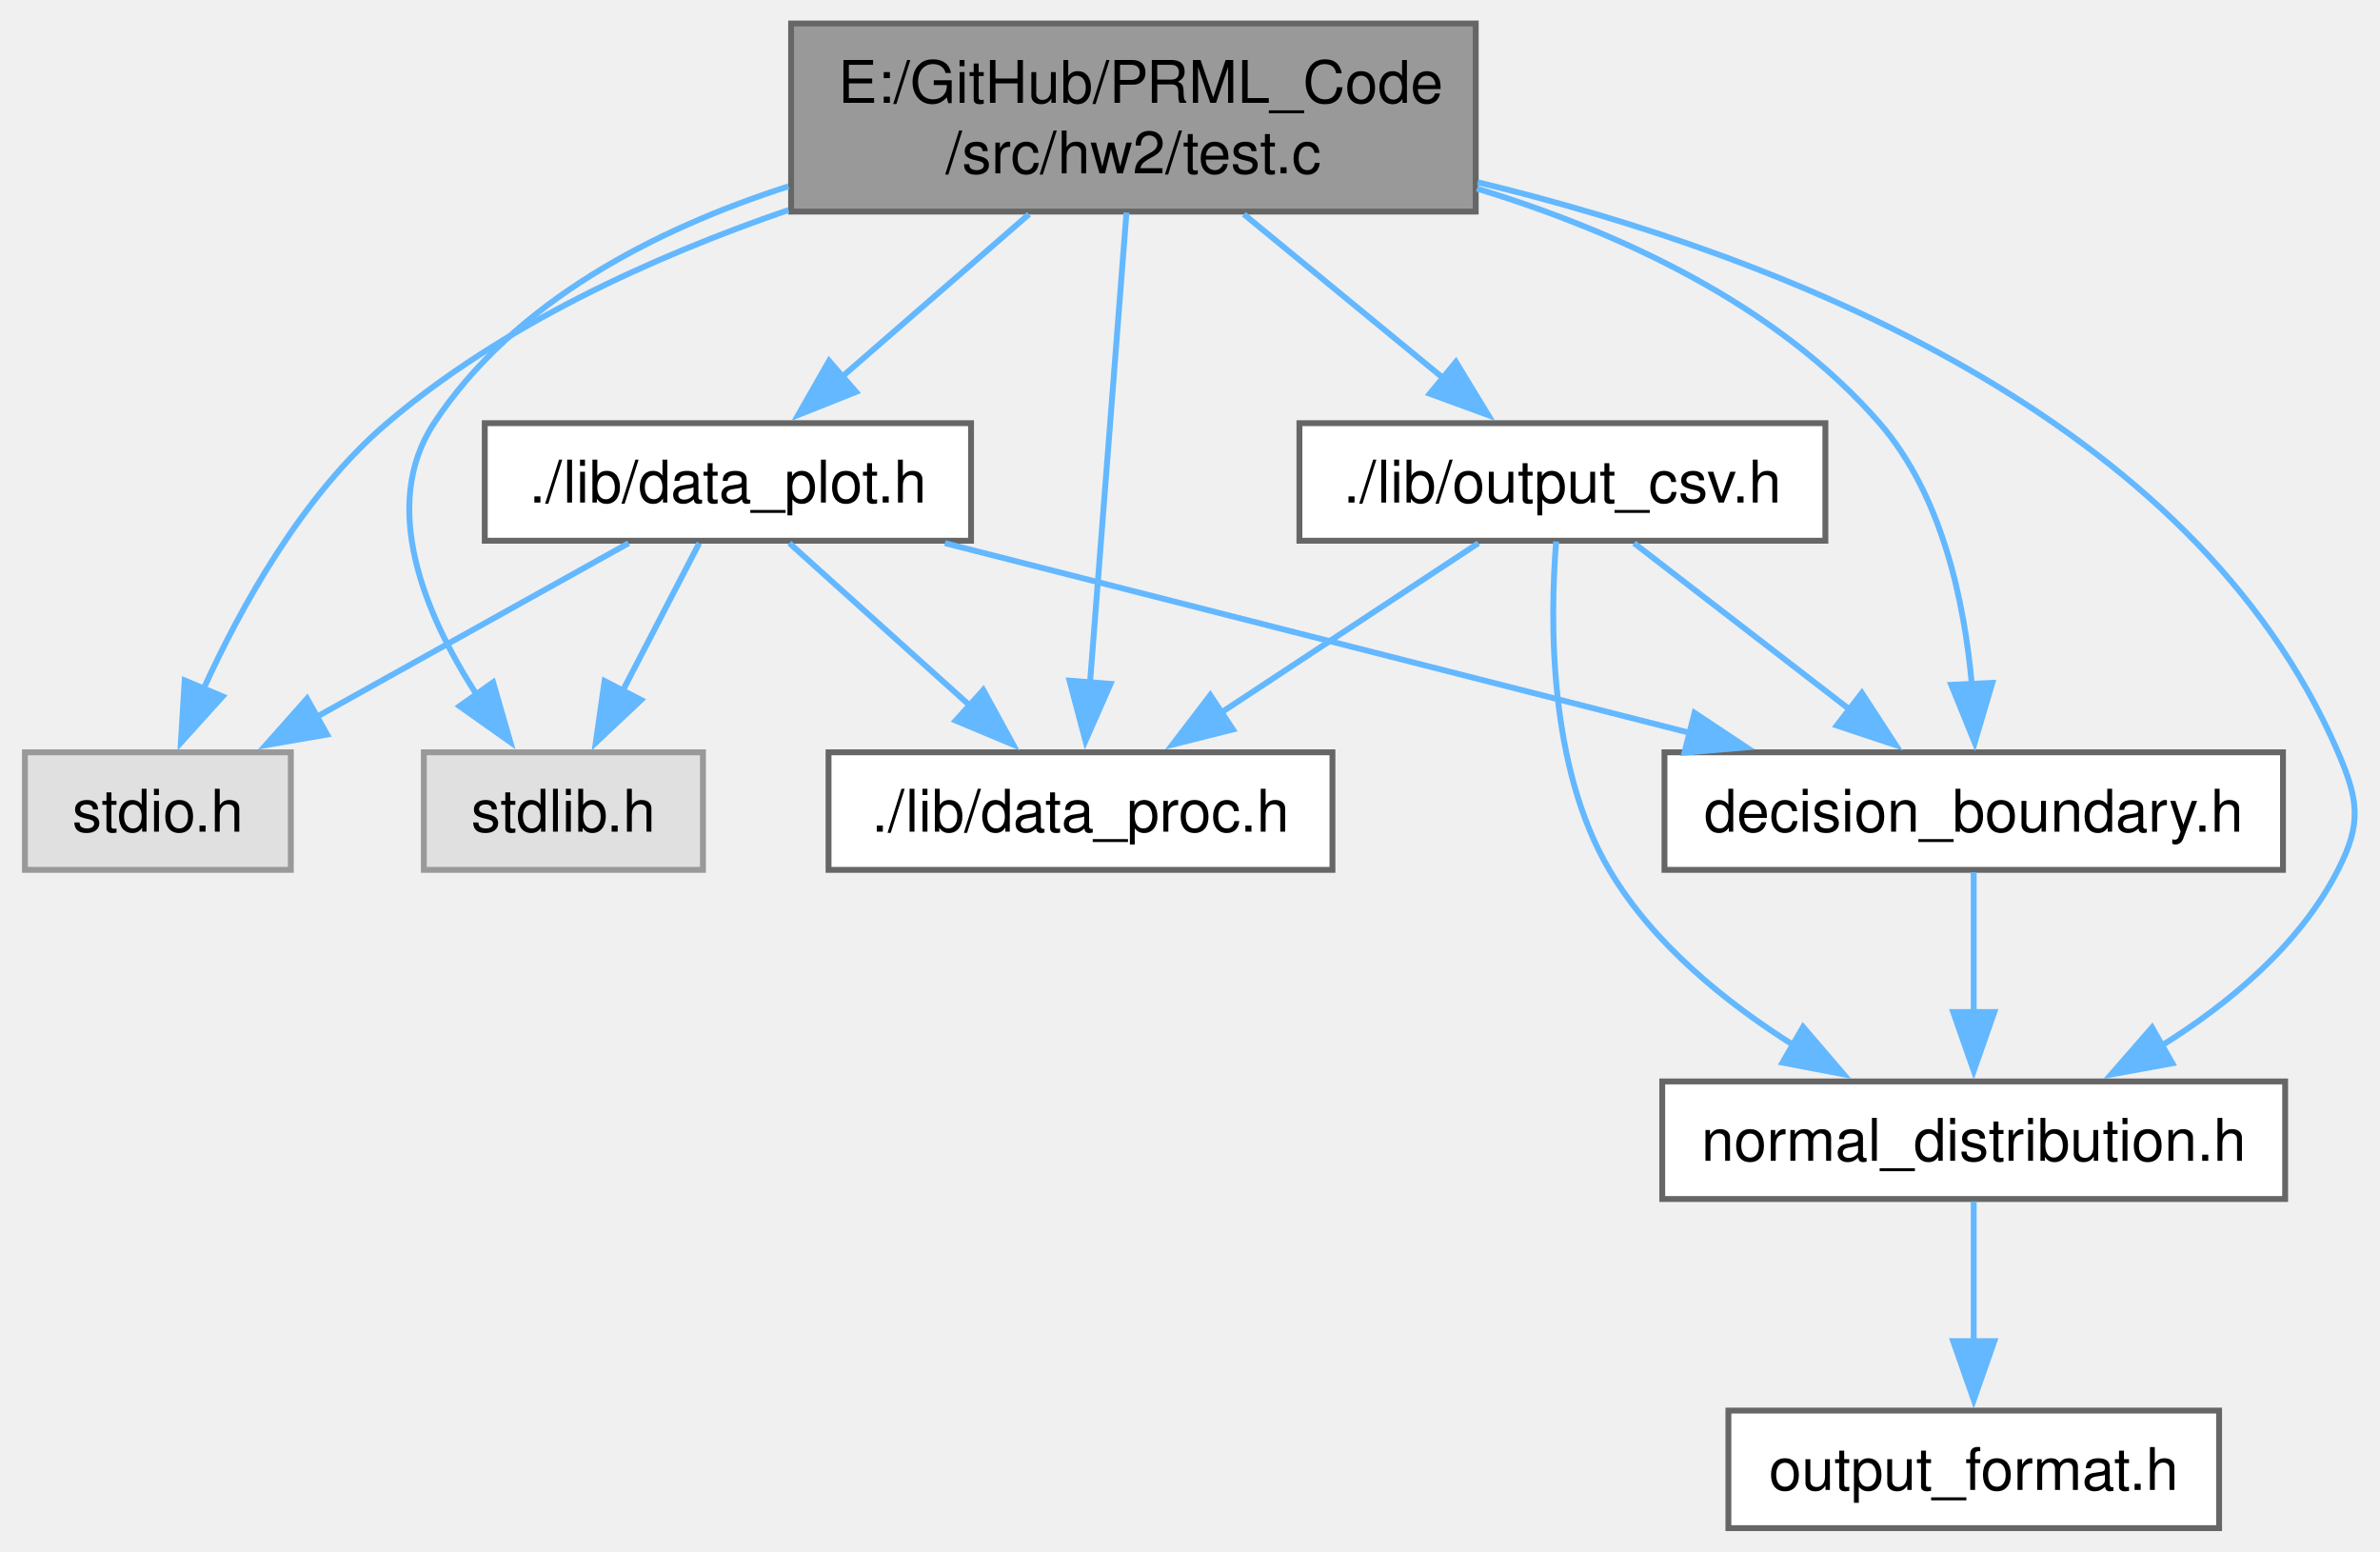
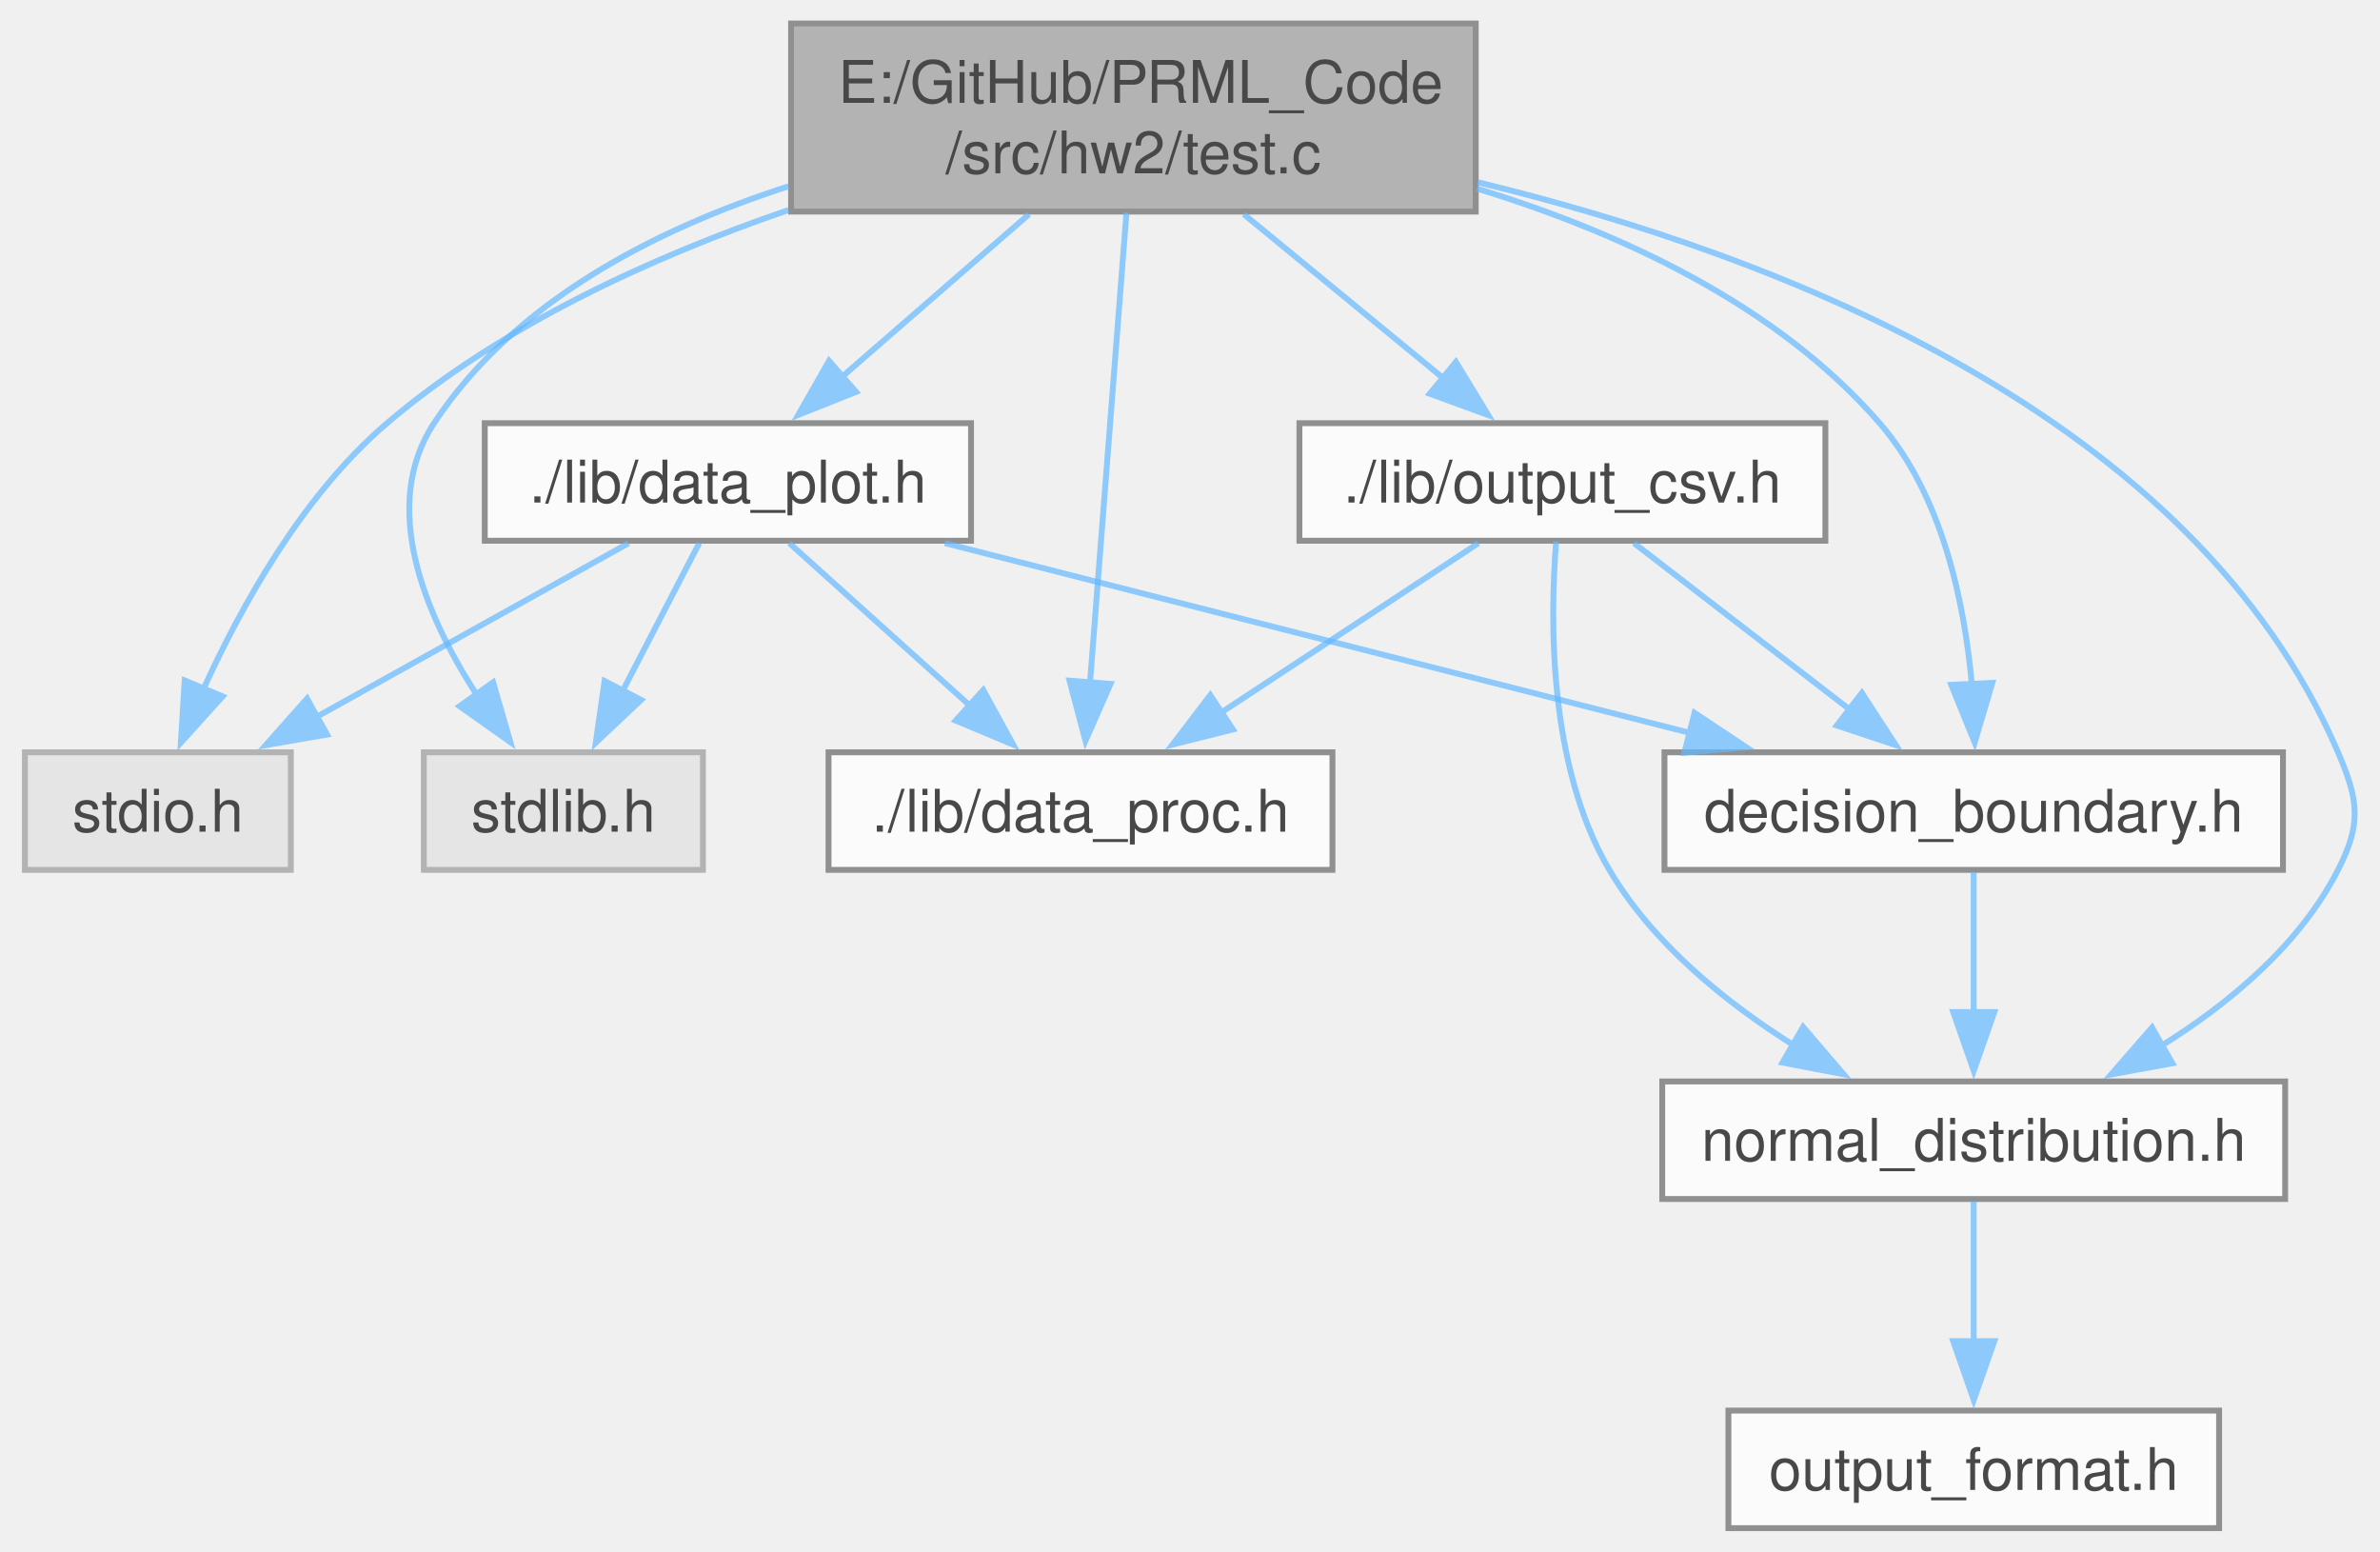
<svg xmlns="http://www.w3.org/2000/svg" xmlns:xlink="http://www.w3.org/1999/xlink" width="405pt" height="264pt" viewBox="0.00 0.00 404.52 264.00">
-   <g id="graph0" class="graph" transform="scale(1 1) rotate(0) translate(4 260)">
-     <g id="Node000001" class="node">
-       <g id="a_Node000001">
-         <a xlink:title=" ">
-           <polygon fill="#999999" stroke="#666666" points="246.88,-256 130.38,-256 130.38,-224 246.88,-224 246.88,-256" />
-           <text text-anchor="start" x="138.38" y="-242.5" font-family="Helvetica,sans-Serif" font-size="10.00">E:/GitHub/PRML_Code</text>
-           <text text-anchor="middle" x="188.62" y="-230.5" font-family="Helvetica,sans-Serif" font-size="10.00">/src/hw2/test.c</text>
-         </a>
+   <svg id="main" version="1.1" xml:space="preserve">
+     <style type="text/css">
+ .node, .edge {opacity: 0.7;}
+ .node.selected, .edge.selected {opacity: 1;}
+ .edge:hover path { stroke: red; }
+ .edge:hover polygon { stroke: red; fill: red; }
+ </style>
+     <svg id="graph" class="graph">
+       <g id="graph0" class="graph" transform="scale(1 1) rotate(0) translate(4 260)">
+         <g id="Node000001" class="node">
+           <g id="a_Node000001">
+             <a xlink:title=" ">
+               <polygon fill="#999999" stroke="#666666" points="246.88,-256 130.38,-256 130.38,-224 246.88,-224 246.88,-256" />
+               <text text-anchor="start" x="138.38" y="-242.5" font-family="Helvetica,sans-Serif" font-size="10.00">E:/GitHub/PRML_Code</text>
+               <text text-anchor="middle" x="188.62" y="-230.5" font-family="Helvetica,sans-Serif" font-size="10.00">/src/hw2/test.c</text>
+             </a>
+           </g>
+         </g>
+         <g id="Node000002" class="node">
+           <g id="a_Node000002">
+             <a xlink:title=" ">
+               <polygon fill="#e0e0e0" stroke="#999999" points="45.25,-132 0,-132 0,-112 45.25,-112 45.25,-132" />
+               <text text-anchor="middle" x="22.62" y="-118.5" font-family="Helvetica,sans-Serif" font-size="10.00">stdio.h</text>
+             </a>
+           </g>
+         </g>
+         <g id="edge1_Node000001_Node000002" class="edge">
+           <g id="a_edge1_Node000001_Node000002">
+             <a xlink:title=" ">
+               <path fill="none" stroke="#63b8ff" d="M129.94,-224.27C106.8,-216.33 81.15,-204.65 61.62,-188 47.24,-175.74 36.73,-156.78 30.26,-142.49" />
+               <polygon fill="#63b8ff" stroke="#63b8ff" points="33.64,-141.51 26.54,-133.65 27.19,-144.23 33.64,-141.51" />
+             </a>
+           </g>
+         </g>
+         <g id="Node000003" class="node">
+           <g id="a_Node000003">
+             <a xlink:title=" ">
+               <polygon fill="#e0e0e0" stroke="#999999" points="115.38,-132 67.88,-132 67.88,-112 115.38,-112 115.38,-132" />
+               <text text-anchor="middle" x="91.62" y="-118.5" font-family="Helvetica,sans-Serif" font-size="10.00">stdlib.h</text>
+             </a>
+           </g>
+         </g>
+         <g id="edge2_Node000001_Node000003" class="edge">
+           <g id="a_edge2_Node000001_Node000003">
+             <a xlink:title=" ">
+               <path fill="none" stroke="#63b8ff" d="M129.94,-228.3C107.12,-220.96 83.24,-208.64 69.62,-188 60.32,-173.89 68.08,-155.46 76.85,-141.83" />
+               <polygon fill="#63b8ff" stroke="#63b8ff" points="79.67,-143.91 82.61,-133.73 73.97,-139.85 79.67,-143.91" />
+             </a>
+           </g>
+         </g>
+         <g id="Node000004" class="node">
+           <g id="a_Node000004">
+             <a xlink:href="hw2_2lib_2data__proc_8h.html" target="_top" xlink:title="Data processing functions for hw2.">
+               <polygon fill="white" stroke="#666666" points="222.5,-132 136.75,-132 136.75,-112 222.5,-112 222.5,-132" />
+               <text text-anchor="middle" x="179.62" y="-118.5" font-family="Helvetica,sans-Serif" font-size="10.00">./lib/data_proc.h</text>
+             </a>
+           </g>
+         </g>
+         <g id="edge3_Node000001_Node000004" class="edge">
+           <g id="a_edge3_Node000001_Node000004">
+             <a xlink:title=" ">
+               <path fill="none" stroke="#63b8ff" d="M187.45,-223.84C185.86,-203.32 183.01,-166.63 181.23,-143.62" />
+               <polygon fill="#63b8ff" stroke="#63b8ff" points="184.74,-143.65 180.47,-133.95 177.76,-144.19 184.74,-143.65" />
+             </a>
+           </g>
+         </g>
+         <g id="Node000005" class="node">
+           <g id="a_Node000005">
+             <a xlink:href="hw2_2lib_2data__plot_8h.html" target="_top" xlink:title="Plotting functions for data.">
+               <polygon fill="white" stroke="#666666" points="161,-188 78.25,-188 78.25,-168 161,-168 161,-188" />
+               <text text-anchor="middle" x="119.62" y="-174.5" font-family="Helvetica,sans-Serif" font-size="10.00">./lib/data_plot.h</text>
+             </a>
+           </g>
+         </g>
+         <g id="edge4_Node000001_Node000005" class="edge">
+           <g id="a_edge4_Node000001_Node000005">
+             <a xlink:title=" ">
+               <path fill="none" stroke="#63b8ff" d="M170.86,-223.55C161.07,-215.04 148.92,-204.48 138.91,-195.77" />
+               <polygon fill="#63b8ff" stroke="#63b8ff" points="141.43,-193.32 131.59,-189.4 136.84,-198.6 141.43,-193.32" />
+             </a>
+           </g>
+         </g>
+         <g id="Node000006" class="node">
+           <g id="a_Node000006">
+             <a xlink:href="hw2_2lib_2decision__boundary_8h.html" target="_top" xlink:title="Decision boundary functions.">
+               <polygon fill="white" stroke="#666666" points="384.25,-132 279,-132 279,-112 384.25,-112 384.25,-132" />
+               <text text-anchor="middle" x="331.62" y="-118.5" font-family="Helvetica,sans-Serif" font-size="10.00">decision_boundary.h</text>
+             </a>
+           </g>
+         </g>
+         <g id="edge16_Node000001_Node000006" class="edge">
+           <g id="a_edge16_Node000001_Node000006">
+             <a xlink:title=" ">
+               <path fill="none" stroke="#63b8ff" d="M247.08,-227.91C271.45,-220.47 298.1,-208.18 315.62,-188 326.24,-175.77 330.04,-157.6 331.3,-143.57" />
+               <polygon fill="#63b8ff" stroke="#63b8ff" points="334.79,-143.82 331.79,-133.66 327.8,-143.48 334.79,-143.82" />
+             </a>
+           </g>
+         </g>
+         <g id="Node000007" class="node">
+           <g id="a_Node000007">
+             <a xlink:href="hw2_2lib_2normal__distribution_8h.html" target="_top" xlink:title="Normal distribution functions.">
+               <polygon fill="white" stroke="#666666" points="384.62,-76 278.62,-76 278.62,-56 384.62,-56 384.62,-76" />
+               <text text-anchor="middle" x="331.62" y="-62.5" font-family="Helvetica,sans-Serif" font-size="10.00">normal_distribution.h</text>
+             </a>
+           </g>
+         </g>
+         <g id="edge11_Node000001_Node000007" class="edge">
+           <g id="a_edge11_Node000001_Node000007">
+             <a xlink:title=" ">
+               <path fill="none" stroke="#63b8ff" d="M247.21,-229C298.64,-216.52 368.98,-189.36 393.62,-132 397.13,-123.83 397.66,-119.92 393.62,-112 387.11,-99.23 375.09,-89.23 363.35,-81.94" />
+               <polygon fill="#63b8ff" stroke="#63b8ff" points="365.43,-79.09 355,-77.19 361.97,-85.18 365.43,-79.09" />
+             </a>
+           </g>
+         </g>
+         <g id="Node000009" class="node">
+           <g id="a_Node000009">
+             <a xlink:href="output__csv_8h.html" target="_top" xlink:title="Output csv functions.">
+               <polygon fill="white" stroke="#666666" points="306.38,-188 216.88,-188 216.88,-168 306.38,-168 306.38,-188" />
+               <text text-anchor="middle" x="261.62" y="-174.5" font-family="Helvetica,sans-Serif" font-size="10.00">./lib/output_csv.h</text>
+             </a>
+           </g>
+         </g>
+         <g id="edge12_Node000001_Node000009" class="edge">
+           <g id="a_edge12_Node000001_Node000009">
+             <a xlink:title=" ">
+               <path fill="none" stroke="#63b8ff" d="M207.42,-223.55C217.88,-214.95 230.89,-204.26 241.55,-195.5" />
+               <polygon fill="#63b8ff" stroke="#63b8ff" points="243.51,-198.42 249.01,-189.37 239.06,-193.01 243.51,-198.42" />
+             </a>
+           </g>
+         </g>
+         <g id="edge5_Node000005_Node000002" class="edge">
+           <g id="a_edge5_Node000005_Node000002">
+             <a xlink:title=" ">
+               <path fill="none" stroke="#63b8ff" d="M102.73,-167.59C88.08,-159.44 66.6,-147.48 49.58,-138" />
+               <polygon fill="#63b8ff" stroke="#63b8ff" points="51.42,-135.02 40.98,-133.22 48.01,-141.14 51.42,-135.02" />
+             </a>
+           </g>
+         </g>
+         <g id="edge6_Node000005_Node000003" class="edge">
+           <g id="a_edge6_Node000005_Node000003">
+             <a xlink:title=" ">
+               <path fill="none" stroke="#63b8ff" d="M114.75,-167.59C111.13,-160.63 106.08,-150.89 101.63,-142.29" />
+               <polygon fill="#63b8ff" stroke="#63b8ff" points="104.85,-140.91 97.14,-133.64 98.64,-144.13 104.85,-140.91" />
+             </a>
+           </g>
+         </g>
+         <g id="edge7_Node000005_Node000004" class="edge">
+           <g id="a_edge7_Node000005_Node000004">
+             <a xlink:title=" ">
+               <path fill="none" stroke="#63b8ff" d="M130.08,-167.59C138.59,-159.93 150.84,-148.91 161.02,-139.75" />
+               <polygon fill="#63b8ff" stroke="#63b8ff" points="163.08,-142.6 168.17,-133.31 158.39,-137.4 163.08,-142.6" />
+             </a>
+           </g>
+         </g>
+         <g id="edge8_Node000005_Node000006" class="edge">
+           <g id="a_edge8_Node000005_Node000006">
+             <a xlink:title=" ">
+               <path fill="none" stroke="#63b8ff" d="M156.55,-167.59C191.75,-158.63 244.95,-145.08 283.46,-135.27" />
+               <polygon fill="#63b8ff" stroke="#63b8ff" points="284.12,-138.71 292.94,-132.85 282.39,-131.93 284.12,-138.71" />
+             </a>
+           </g>
+         </g>
+         <g id="edge9_Node000006_Node000007" class="edge">
+           <g id="a_edge9_Node000006_Node000007">
+             <a xlink:title=" ">
+               <path fill="none" stroke="#63b8ff" d="M331.62,-111.59C331.62,-105.01 331.62,-95.96 331.62,-87.73" />
+               <polygon fill="#63b8ff" stroke="#63b8ff" points="335.13,-87.81 331.63,-77.81 328.13,-87.81 335.13,-87.81" />
+             </a>
+           </g>
+         </g>
+         <g id="Node000008" class="node">
+           <g id="a_Node000008">
+             <a xlink:href="hw2_2lib_2output__format_8h.html" target="_top" xlink:title="Output format struct for color printing (charactors)">
+               <polygon fill="white" stroke="#666666" points="373.38,-20 289.88,-20 289.88,0 373.38,0 373.38,-20" />
+               <text text-anchor="middle" x="331.62" y="-6.5" font-family="Helvetica,sans-Serif" font-size="10.00">output_format.h</text>
+             </a>
+           </g>
+         </g>
+         <g id="edge10_Node000007_Node000008" class="edge">
+           <g id="a_edge10_Node000007_Node000008">
+             <a xlink:title=" ">
+               <path fill="none" stroke="#63b8ff" d="M331.62,-55.59C331.62,-49.01 331.62,-39.96 331.62,-31.73" />
+               <polygon fill="#63b8ff" stroke="#63b8ff" points="335.13,-31.81 331.63,-21.81 328.13,-31.81 335.13,-31.81" />
+             </a>
+           </g>
+         </g>
+         <g id="edge13_Node000009_Node000004" class="edge">
+           <g id="a_edge13_Node000009_Node000004">
+             <a xlink:title=" ">
+               <path fill="none" stroke="#63b8ff" d="M247.34,-167.59C235.19,-159.59 217.49,-147.93 203.23,-138.54" />
+               <polygon fill="#63b8ff" stroke="#63b8ff" points="205.56,-135.89 195.28,-133.31 201.71,-141.73 205.56,-135.89" />
+             </a>
+           </g>
+         </g>
+         <g id="edge15_Node000009_Node000006" class="edge">
+           <g id="a_edge15_Node000009_Node000006">
+             <a xlink:title=" ">
+               <path fill="none" stroke="#63b8ff" d="M273.82,-167.59C283.96,-159.77 298.62,-148.46 310.64,-139.19" />
+               <polygon fill="#63b8ff" stroke="#63b8ff" points="312.59,-142.1 318.37,-133.22 308.32,-136.56 312.59,-142.1" />
+             </a>
+           </g>
+         </g>
+         <g id="edge14_Node000009_Node000007" class="edge">
+           <g id="a_edge14_Node000009_Node000007">
+             <a xlink:title=" ">
+               <path fill="none" stroke="#63b8ff" d="M260.57,-167.88C259.5,-154.6 259.23,-129.63 269.62,-112 277.01,-99.47 289.41,-89.43 301.18,-82.04" />
+               <polygon fill="#63b8ff" stroke="#63b8ff" points="302.59,-85.27 309.49,-77.22 299.08,-79.21 302.59,-85.27" />
+             </a>
+           </g>
+         </g>
      </g>
-     </g>
-     <g id="Node000002" class="node">
-       <g id="a_Node000002">
-         <a xlink:title=" ">
-           <polygon fill="#e0e0e0" stroke="#999999" points="45.25,-132 0,-132 0,-112 45.25,-112 45.25,-132" />
-           <text text-anchor="middle" x="22.62" y="-118.5" font-family="Helvetica,sans-Serif" font-size="10.00">stdio.h</text>
-         </a>
-       </g>
-     </g>
-     <g id="edge1_Node000001_Node000002" class="edge">
-       <g id="a_edge1_Node000001_Node000002">
-         <a xlink:title=" ">
-           <path fill="none" stroke="#63b8ff" d="M129.94,-224.27C106.8,-216.33 81.15,-204.65 61.62,-188 47.24,-175.74 36.73,-156.78 30.26,-142.49" />
-           <polygon fill="#63b8ff" stroke="#63b8ff" points="33.64,-141.51 26.54,-133.65 27.19,-144.23 33.64,-141.51" />
-         </a>
-       </g>
-     </g>
-     <g id="Node000003" class="node">
-       <g id="a_Node000003">
-         <a xlink:title=" ">
-           <polygon fill="#e0e0e0" stroke="#999999" points="115.38,-132 67.88,-132 67.88,-112 115.38,-112 115.38,-132" />
-           <text text-anchor="middle" x="91.62" y="-118.5" font-family="Helvetica,sans-Serif" font-size="10.00">stdlib.h</text>
-         </a>
-       </g>
-     </g>
-     <g id="edge2_Node000001_Node000003" class="edge">
-       <g id="a_edge2_Node000001_Node000003">
-         <a xlink:title=" ">
-           <path fill="none" stroke="#63b8ff" d="M129.94,-228.3C107.12,-220.96 83.24,-208.64 69.62,-188 60.32,-173.89 68.08,-155.46 76.85,-141.83" />
-           <polygon fill="#63b8ff" stroke="#63b8ff" points="79.67,-143.91 82.61,-133.73 73.97,-139.85 79.67,-143.91" />
-         </a>
-       </g>
-     </g>
-     <g id="Node000004" class="node">
-       <g id="a_Node000004">
-         <a xlink:href="hw2_2lib_2data__proc_8h.html" target="_top" xlink:title="Data processing functions for hw2.">
-           <polygon fill="white" stroke="#666666" points="222.5,-132 136.75,-132 136.75,-112 222.5,-112 222.5,-132" />
-           <text text-anchor="middle" x="179.62" y="-118.5" font-family="Helvetica,sans-Serif" font-size="10.00">./lib/data_proc.h</text>
-         </a>
-       </g>
-     </g>
-     <g id="edge3_Node000001_Node000004" class="edge">
-       <g id="a_edge3_Node000001_Node000004">
-         <a xlink:title=" ">
-           <path fill="none" stroke="#63b8ff" d="M187.45,-223.84C185.86,-203.32 183.01,-166.63 181.23,-143.62" />
-           <polygon fill="#63b8ff" stroke="#63b8ff" points="184.74,-143.65 180.47,-133.95 177.76,-144.19 184.74,-143.65" />
-         </a>
-       </g>
-     </g>
-     <g id="Node000005" class="node">
-       <g id="a_Node000005">
-         <a xlink:href="hw2_2lib_2data__plot_8h.html" target="_top" xlink:title="Plotting functions for data.">
-           <polygon fill="white" stroke="#666666" points="161,-188 78.25,-188 78.25,-168 161,-168 161,-188" />
-           <text text-anchor="middle" x="119.62" y="-174.5" font-family="Helvetica,sans-Serif" font-size="10.00">./lib/data_plot.h</text>
-         </a>
-       </g>
-     </g>
-     <g id="edge4_Node000001_Node000005" class="edge">
-       <g id="a_edge4_Node000001_Node000005">
-         <a xlink:title=" ">
-           <path fill="none" stroke="#63b8ff" d="M170.86,-223.55C161.07,-215.04 148.92,-204.48 138.91,-195.77" />
-           <polygon fill="#63b8ff" stroke="#63b8ff" points="141.43,-193.32 131.59,-189.4 136.84,-198.6 141.43,-193.32" />
-         </a>
-       </g>
-     </g>
-     <g id="Node000006" class="node">
-       <g id="a_Node000006">
-         <a xlink:href="hw2_2lib_2decision__boundary_8h.html" target="_top" xlink:title="Decision boundary functions.">
-           <polygon fill="white" stroke="#666666" points="384.25,-132 279,-132 279,-112 384.25,-112 384.25,-132" />
-           <text text-anchor="middle" x="331.62" y="-118.5" font-family="Helvetica,sans-Serif" font-size="10.00">decision_boundary.h</text>
-         </a>
-       </g>
-     </g>
-     <g id="edge16_Node000001_Node000006" class="edge">
-       <g id="a_edge16_Node000001_Node000006">
-         <a xlink:title=" ">
-           <path fill="none" stroke="#63b8ff" d="M247.08,-227.91C271.45,-220.47 298.1,-208.18 315.62,-188 326.24,-175.77 330.04,-157.6 331.3,-143.57" />
-           <polygon fill="#63b8ff" stroke="#63b8ff" points="334.79,-143.82 331.79,-133.66 327.8,-143.48 334.79,-143.82" />
-         </a>
-       </g>
-     </g>
-     <g id="Node000007" class="node">
-       <g id="a_Node000007">
-         <a xlink:href="hw2_2lib_2normal__distribution_8h.html" target="_top" xlink:title="Normal distribution functions.">
-           <polygon fill="white" stroke="#666666" points="384.62,-76 278.62,-76 278.62,-56 384.62,-56 384.62,-76" />
-           <text text-anchor="middle" x="331.62" y="-62.5" font-family="Helvetica,sans-Serif" font-size="10.00">normal_distribution.h</text>
-         </a>
-       </g>
-     </g>
-     <g id="edge11_Node000001_Node000007" class="edge">
-       <g id="a_edge11_Node000001_Node000007">
-         <a xlink:title=" ">
-           <path fill="none" stroke="#63b8ff" d="M247.21,-229C298.64,-216.52 368.98,-189.36 393.62,-132 397.13,-123.83 397.66,-119.92 393.62,-112 387.11,-99.23 375.09,-89.23 363.35,-81.94" />
-           <polygon fill="#63b8ff" stroke="#63b8ff" points="365.43,-79.09 355,-77.19 361.97,-85.18 365.43,-79.09" />
-         </a>
-       </g>
-     </g>
-     <g id="Node000009" class="node">
-       <g id="a_Node000009">
-         <a xlink:href="output__csv_8h.html" target="_top" xlink:title="Output csv functions.">
-           <polygon fill="white" stroke="#666666" points="306.38,-188 216.88,-188 216.88,-168 306.38,-168 306.38,-188" />
-           <text text-anchor="middle" x="261.62" y="-174.5" font-family="Helvetica,sans-Serif" font-size="10.00">./lib/output_csv.h</text>
-         </a>
-       </g>
-     </g>
-     <g id="edge12_Node000001_Node000009" class="edge">
-       <g id="a_edge12_Node000001_Node000009">
-         <a xlink:title=" ">
-           <path fill="none" stroke="#63b8ff" d="M207.42,-223.55C217.88,-214.95 230.89,-204.26 241.55,-195.5" />
-           <polygon fill="#63b8ff" stroke="#63b8ff" points="243.51,-198.42 249.01,-189.37 239.06,-193.01 243.51,-198.42" />
-         </a>
-       </g>
-     </g>
-     <g id="edge5_Node000005_Node000002" class="edge">
-       <g id="a_edge5_Node000005_Node000002">
-         <a xlink:title=" ">
-           <path fill="none" stroke="#63b8ff" d="M102.73,-167.59C88.08,-159.44 66.6,-147.48 49.58,-138" />
-           <polygon fill="#63b8ff" stroke="#63b8ff" points="51.42,-135.02 40.98,-133.22 48.01,-141.14 51.42,-135.02" />
-         </a>
-       </g>
-     </g>
-     <g id="edge6_Node000005_Node000003" class="edge">
-       <g id="a_edge6_Node000005_Node000003">
-         <a xlink:title=" ">
-           <path fill="none" stroke="#63b8ff" d="M114.75,-167.59C111.13,-160.63 106.08,-150.89 101.63,-142.29" />
-           <polygon fill="#63b8ff" stroke="#63b8ff" points="104.85,-140.91 97.14,-133.64 98.64,-144.13 104.85,-140.91" />
-         </a>
-       </g>
-     </g>
-     <g id="edge7_Node000005_Node000004" class="edge">
-       <g id="a_edge7_Node000005_Node000004">
-         <a xlink:title=" ">
-           <path fill="none" stroke="#63b8ff" d="M130.08,-167.59C138.59,-159.93 150.84,-148.91 161.02,-139.75" />
-           <polygon fill="#63b8ff" stroke="#63b8ff" points="163.08,-142.6 168.17,-133.31 158.39,-137.4 163.08,-142.6" />
-         </a>
-       </g>
-     </g>
-     <g id="edge8_Node000005_Node000006" class="edge">
-       <g id="a_edge8_Node000005_Node000006">
-         <a xlink:title=" ">
-           <path fill="none" stroke="#63b8ff" d="M156.55,-167.59C191.75,-158.63 244.95,-145.08 283.46,-135.27" />
-           <polygon fill="#63b8ff" stroke="#63b8ff" points="284.12,-138.71 292.94,-132.85 282.39,-131.93 284.12,-138.71" />
-         </a>
-       </g>
-     </g>
-     <g id="edge9_Node000006_Node000007" class="edge">
-       <g id="a_edge9_Node000006_Node000007">
-         <a xlink:title=" ">
-           <path fill="none" stroke="#63b8ff" d="M331.62,-111.59C331.62,-105.01 331.62,-95.96 331.62,-87.73" />
-           <polygon fill="#63b8ff" stroke="#63b8ff" points="335.13,-87.81 331.63,-77.81 328.13,-87.81 335.13,-87.81" />
-         </a>
-       </g>
-     </g>
-     <g id="Node000008" class="node">
-       <g id="a_Node000008">
-         <a xlink:href="hw2_2lib_2output__format_8h.html" target="_top" xlink:title="Output format struct for color printing (charactors)">
-           <polygon fill="white" stroke="#666666" points="373.38,-20 289.88,-20 289.88,0 373.38,0 373.38,-20" />
-           <text text-anchor="middle" x="331.62" y="-6.5" font-family="Helvetica,sans-Serif" font-size="10.00">output_format.h</text>
-         </a>
-       </g>
-     </g>
-     <g id="edge10_Node000007_Node000008" class="edge">
-       <g id="a_edge10_Node000007_Node000008">
-         <a xlink:title=" ">
-           <path fill="none" stroke="#63b8ff" d="M331.62,-55.59C331.62,-49.01 331.62,-39.96 331.62,-31.73" />
-           <polygon fill="#63b8ff" stroke="#63b8ff" points="335.13,-31.81 331.63,-21.81 328.13,-31.81 335.13,-31.81" />
-         </a>
-       </g>
-     </g>
-     <g id="edge13_Node000009_Node000004" class="edge">
-       <g id="a_edge13_Node000009_Node000004">
-         <a xlink:title=" ">
-           <path fill="none" stroke="#63b8ff" d="M247.34,-167.59C235.19,-159.59 217.49,-147.93 203.23,-138.54" />
-           <polygon fill="#63b8ff" stroke="#63b8ff" points="205.56,-135.89 195.28,-133.31 201.71,-141.73 205.56,-135.89" />
-         </a>
-       </g>
-     </g>
-     <g id="edge15_Node000009_Node000006" class="edge">
-       <g id="a_edge15_Node000009_Node000006">
-         <a xlink:title=" ">
-           <path fill="none" stroke="#63b8ff" d="M273.82,-167.59C283.96,-159.77 298.62,-148.46 310.64,-139.19" />
-           <polygon fill="#63b8ff" stroke="#63b8ff" points="312.59,-142.1 318.37,-133.22 308.32,-136.56 312.59,-142.1" />
-         </a>
-       </g>
-     </g>
-     <g id="edge14_Node000009_Node000007" class="edge">
-       <g id="a_edge14_Node000009_Node000007">
-         <a xlink:title=" ">
-           <path fill="none" stroke="#63b8ff" d="M260.57,-167.88C259.5,-154.6 259.23,-129.63 269.62,-112 277.01,-99.47 289.41,-89.43 301.18,-82.04" />
-           <polygon fill="#63b8ff" stroke="#63b8ff" points="302.59,-85.27 309.49,-77.22 299.08,-79.21 302.59,-85.27" />
-         </a>
-       </g>
-     </g>
-   </g>
+     </svg>
+   </svg>
+   <style type="text/css">
+ 
+ [data-mouse-over-selected='false'] { opacity: 0.7; }
+ [data-mouse-over-selected='true']  { opacity: 1.0; }
+ 
+ </style>
</svg>
